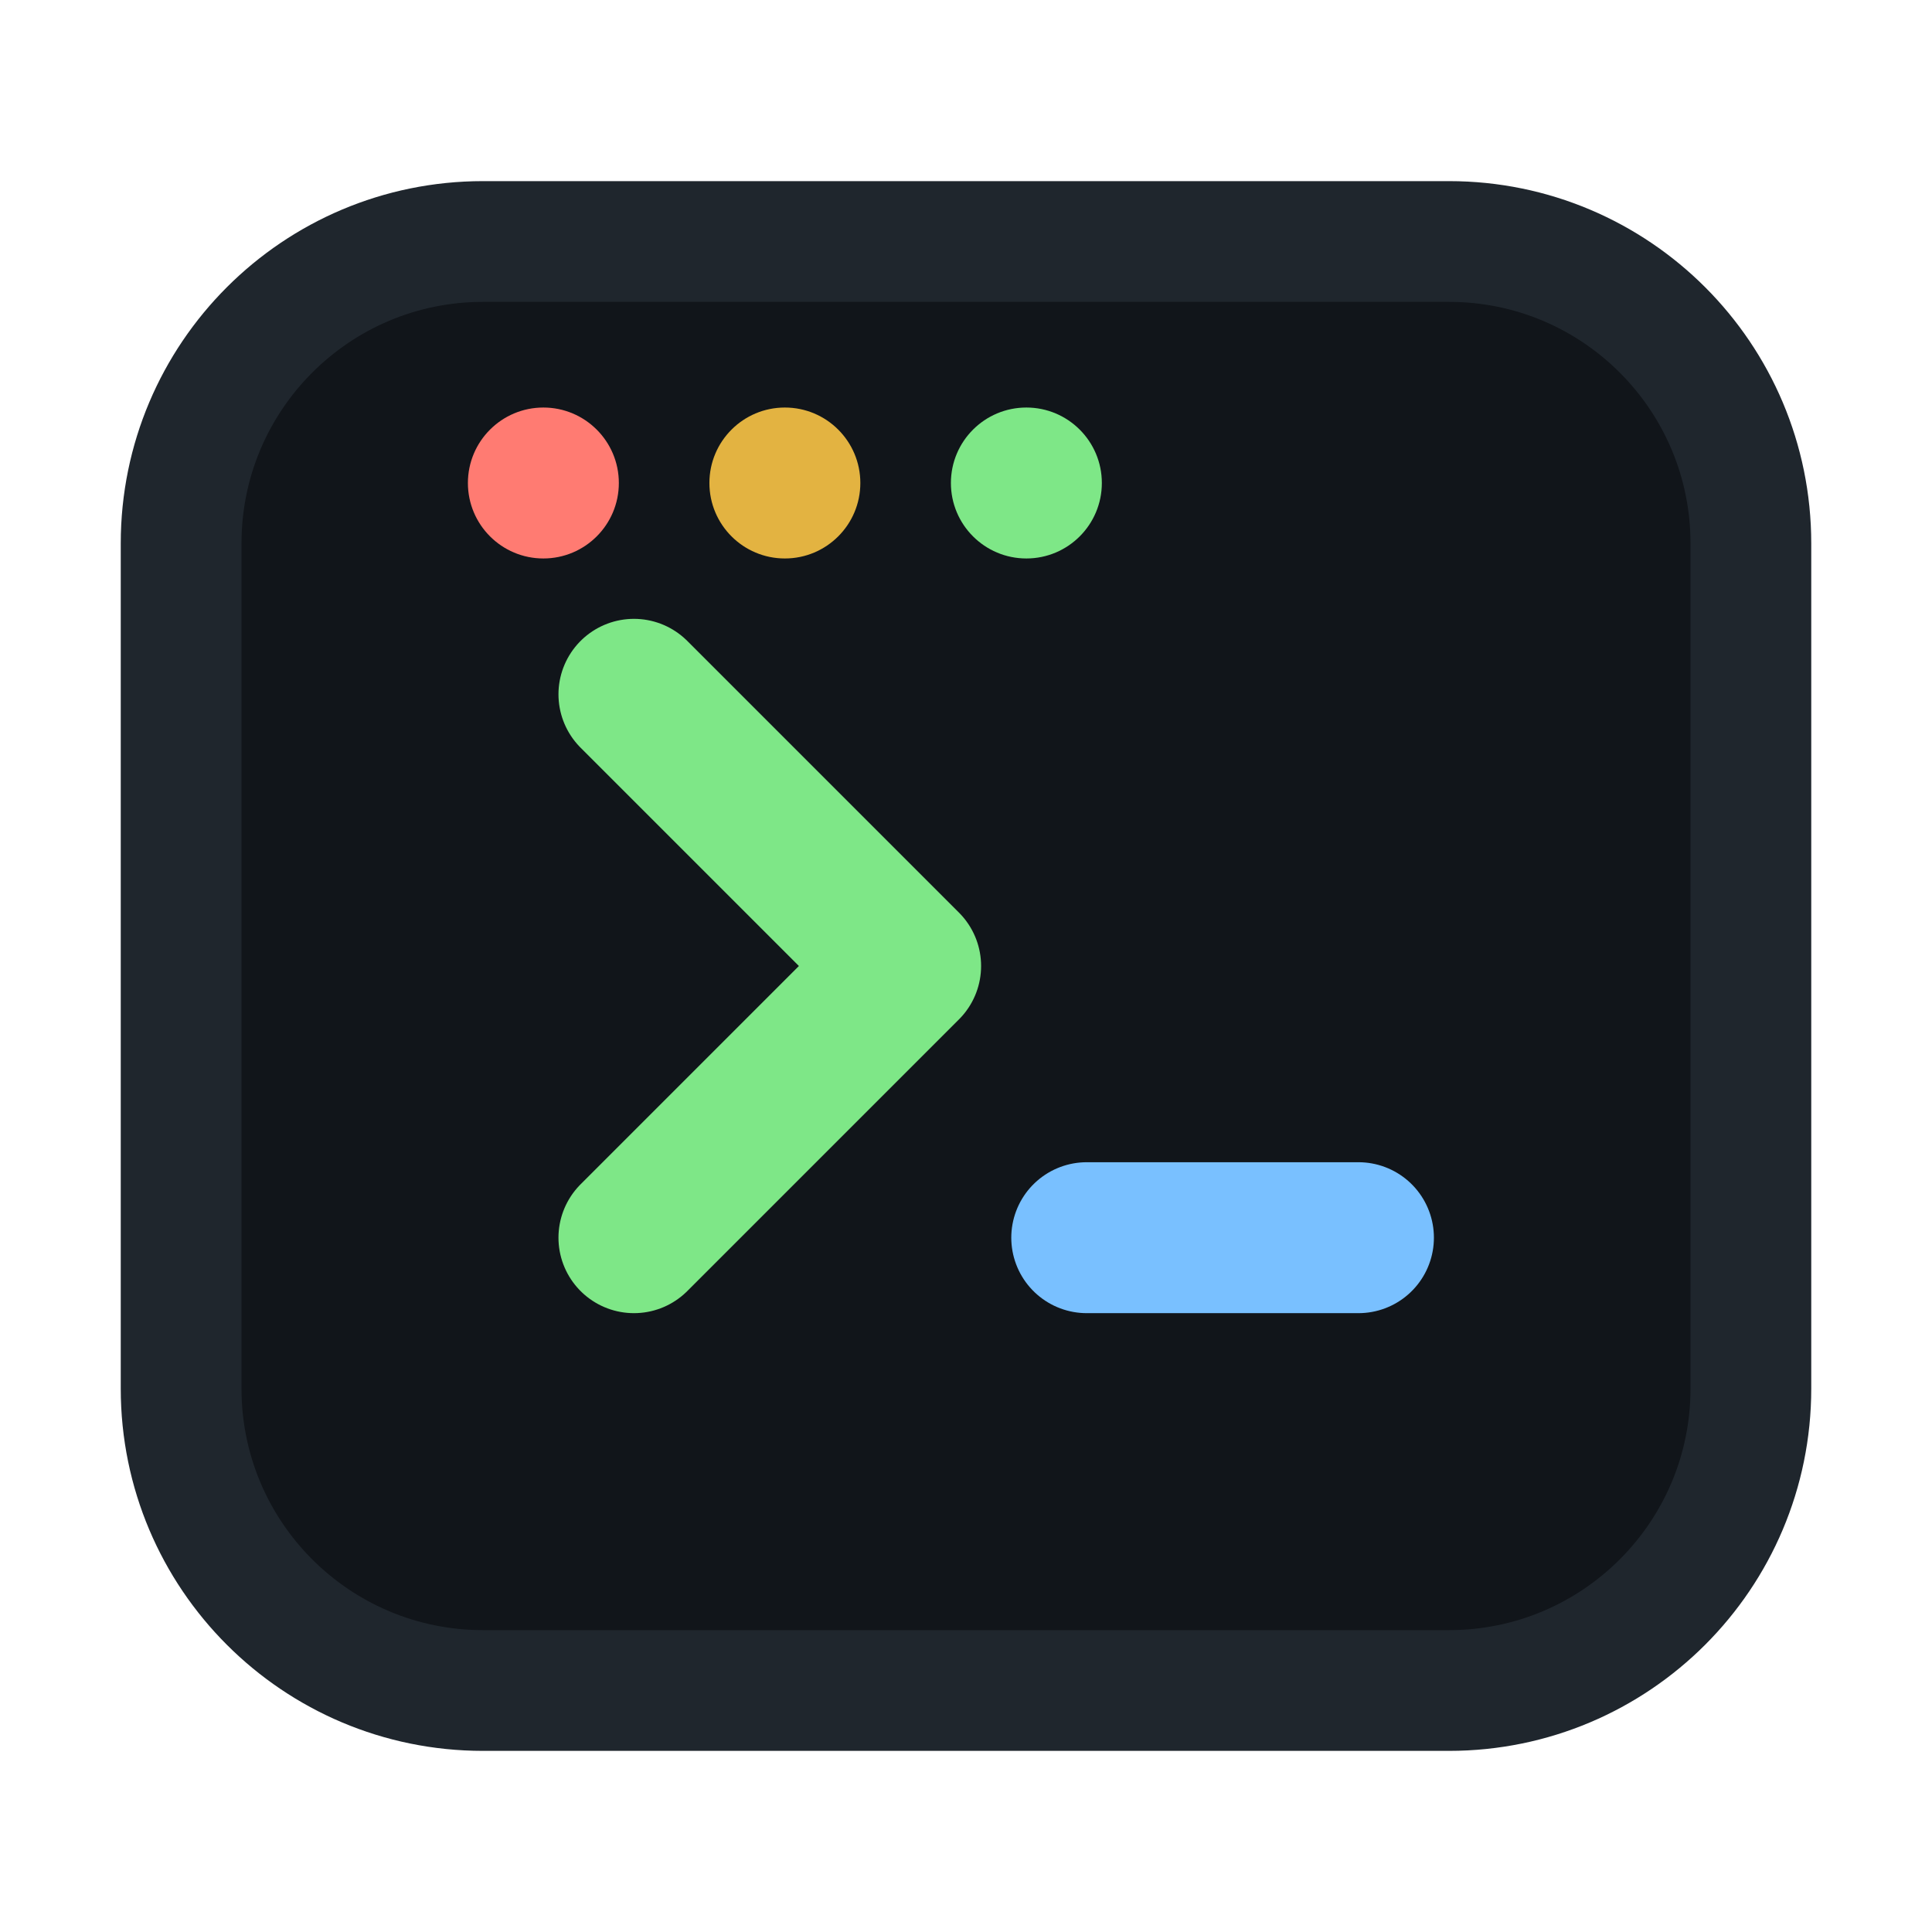
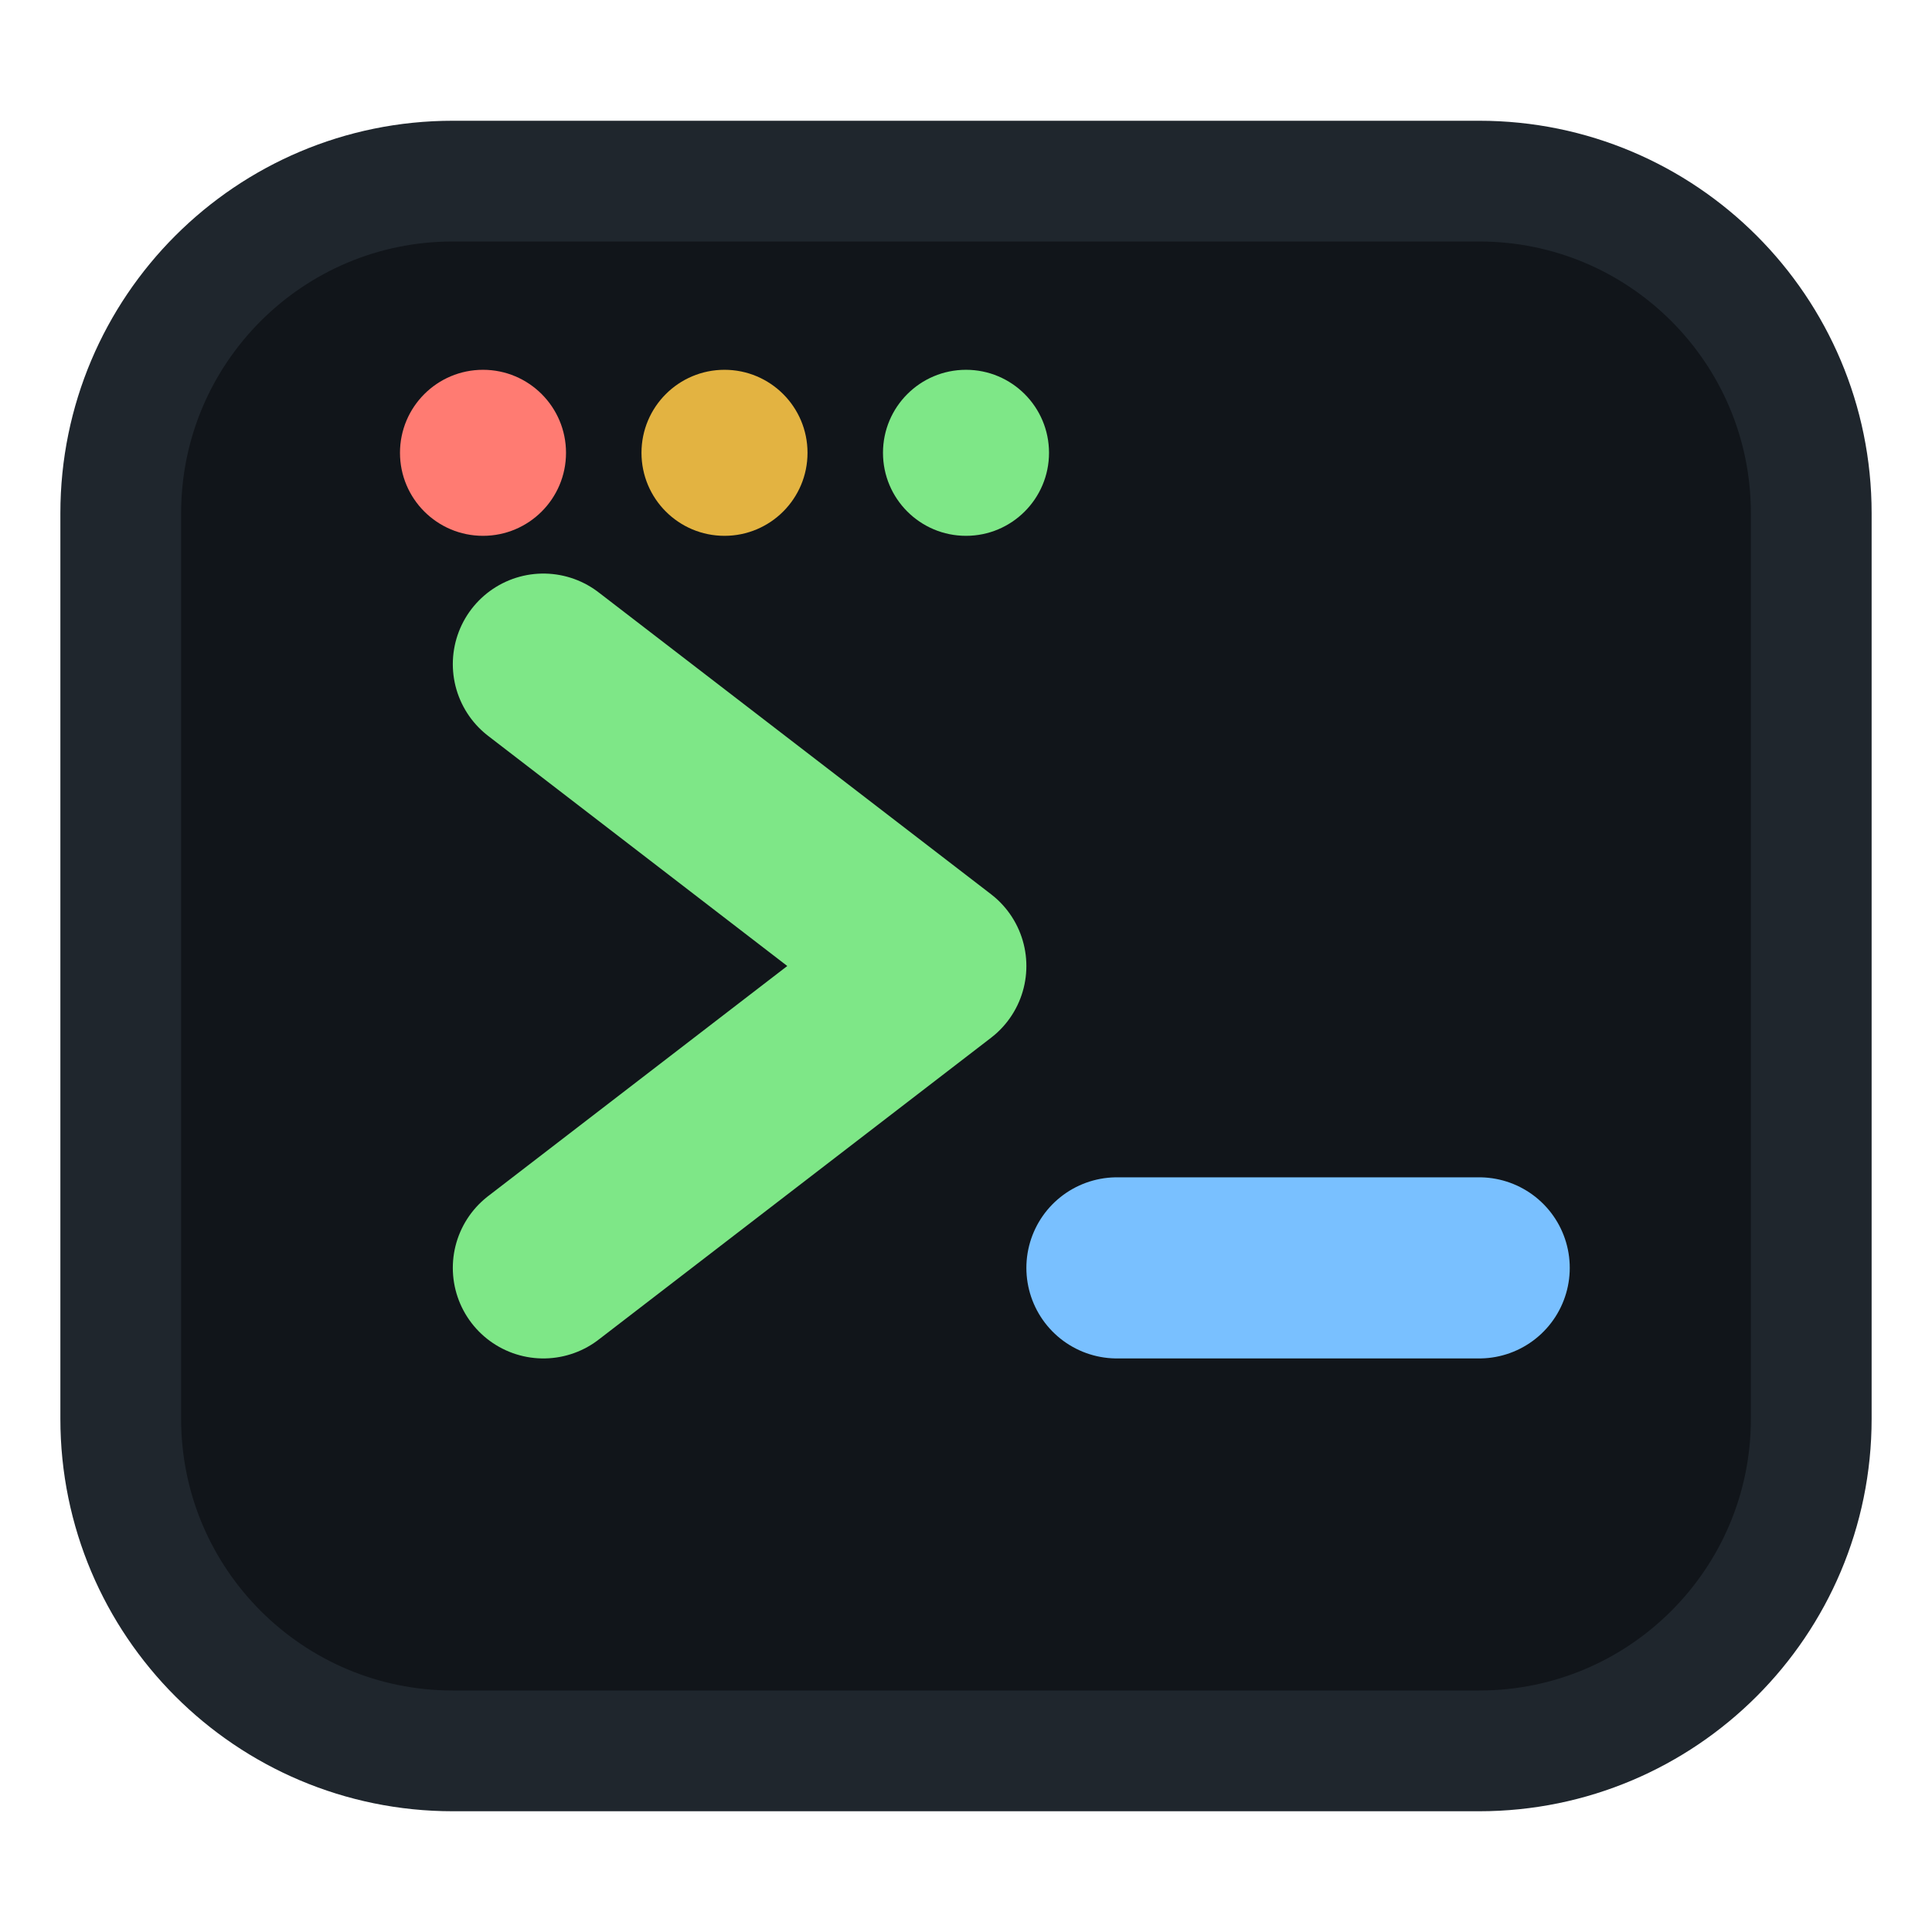
<svg xmlns="http://www.w3.org/2000/svg" viewBox="0 0 64 64">
-   <rect x="6" y="8" width="52" height="48" rx="10" fill="#11151a" stroke="#1f262d" stroke-width="4" />
-   <path d="M21 23L30 32L21 41" fill="none" stroke="#7ee787" stroke-linecap="round" stroke-linejoin="round" stroke-width="5" />
-   <path d="M36 41H45" fill="none" stroke="#79c0ff" stroke-linecap="round" stroke-width="5" />
-   <circle cx="18" cy="16" r="2.5" fill="#ff7b72" />
-   <circle cx="26" cy="16" r="2.5" fill="#e3b341" />
-   <circle cx="34" cy="16" r="2.5" fill="#7ee787" />
+   <rect x="4" y="6" width="56" height="52" rx="11" fill="#11151a" stroke="#1f262d" stroke-width="4" />
+   <path d="M18 22L31 32L18 42" fill="none" stroke="#7ee787" stroke-linecap="round" stroke-linejoin="round" stroke-width="6" />
+   <path d="M37 42H49" fill="none" stroke="#79c0ff" stroke-linecap="round" stroke-width="6" />
+   <circle cx="16" cy="15" r="2.75" fill="#ff7b72" />
+   <circle cx="24" cy="15" r="2.75" fill="#e3b341" />
+   <circle cx="32" cy="15" r="2.75" fill="#7ee787" />
</svg>
